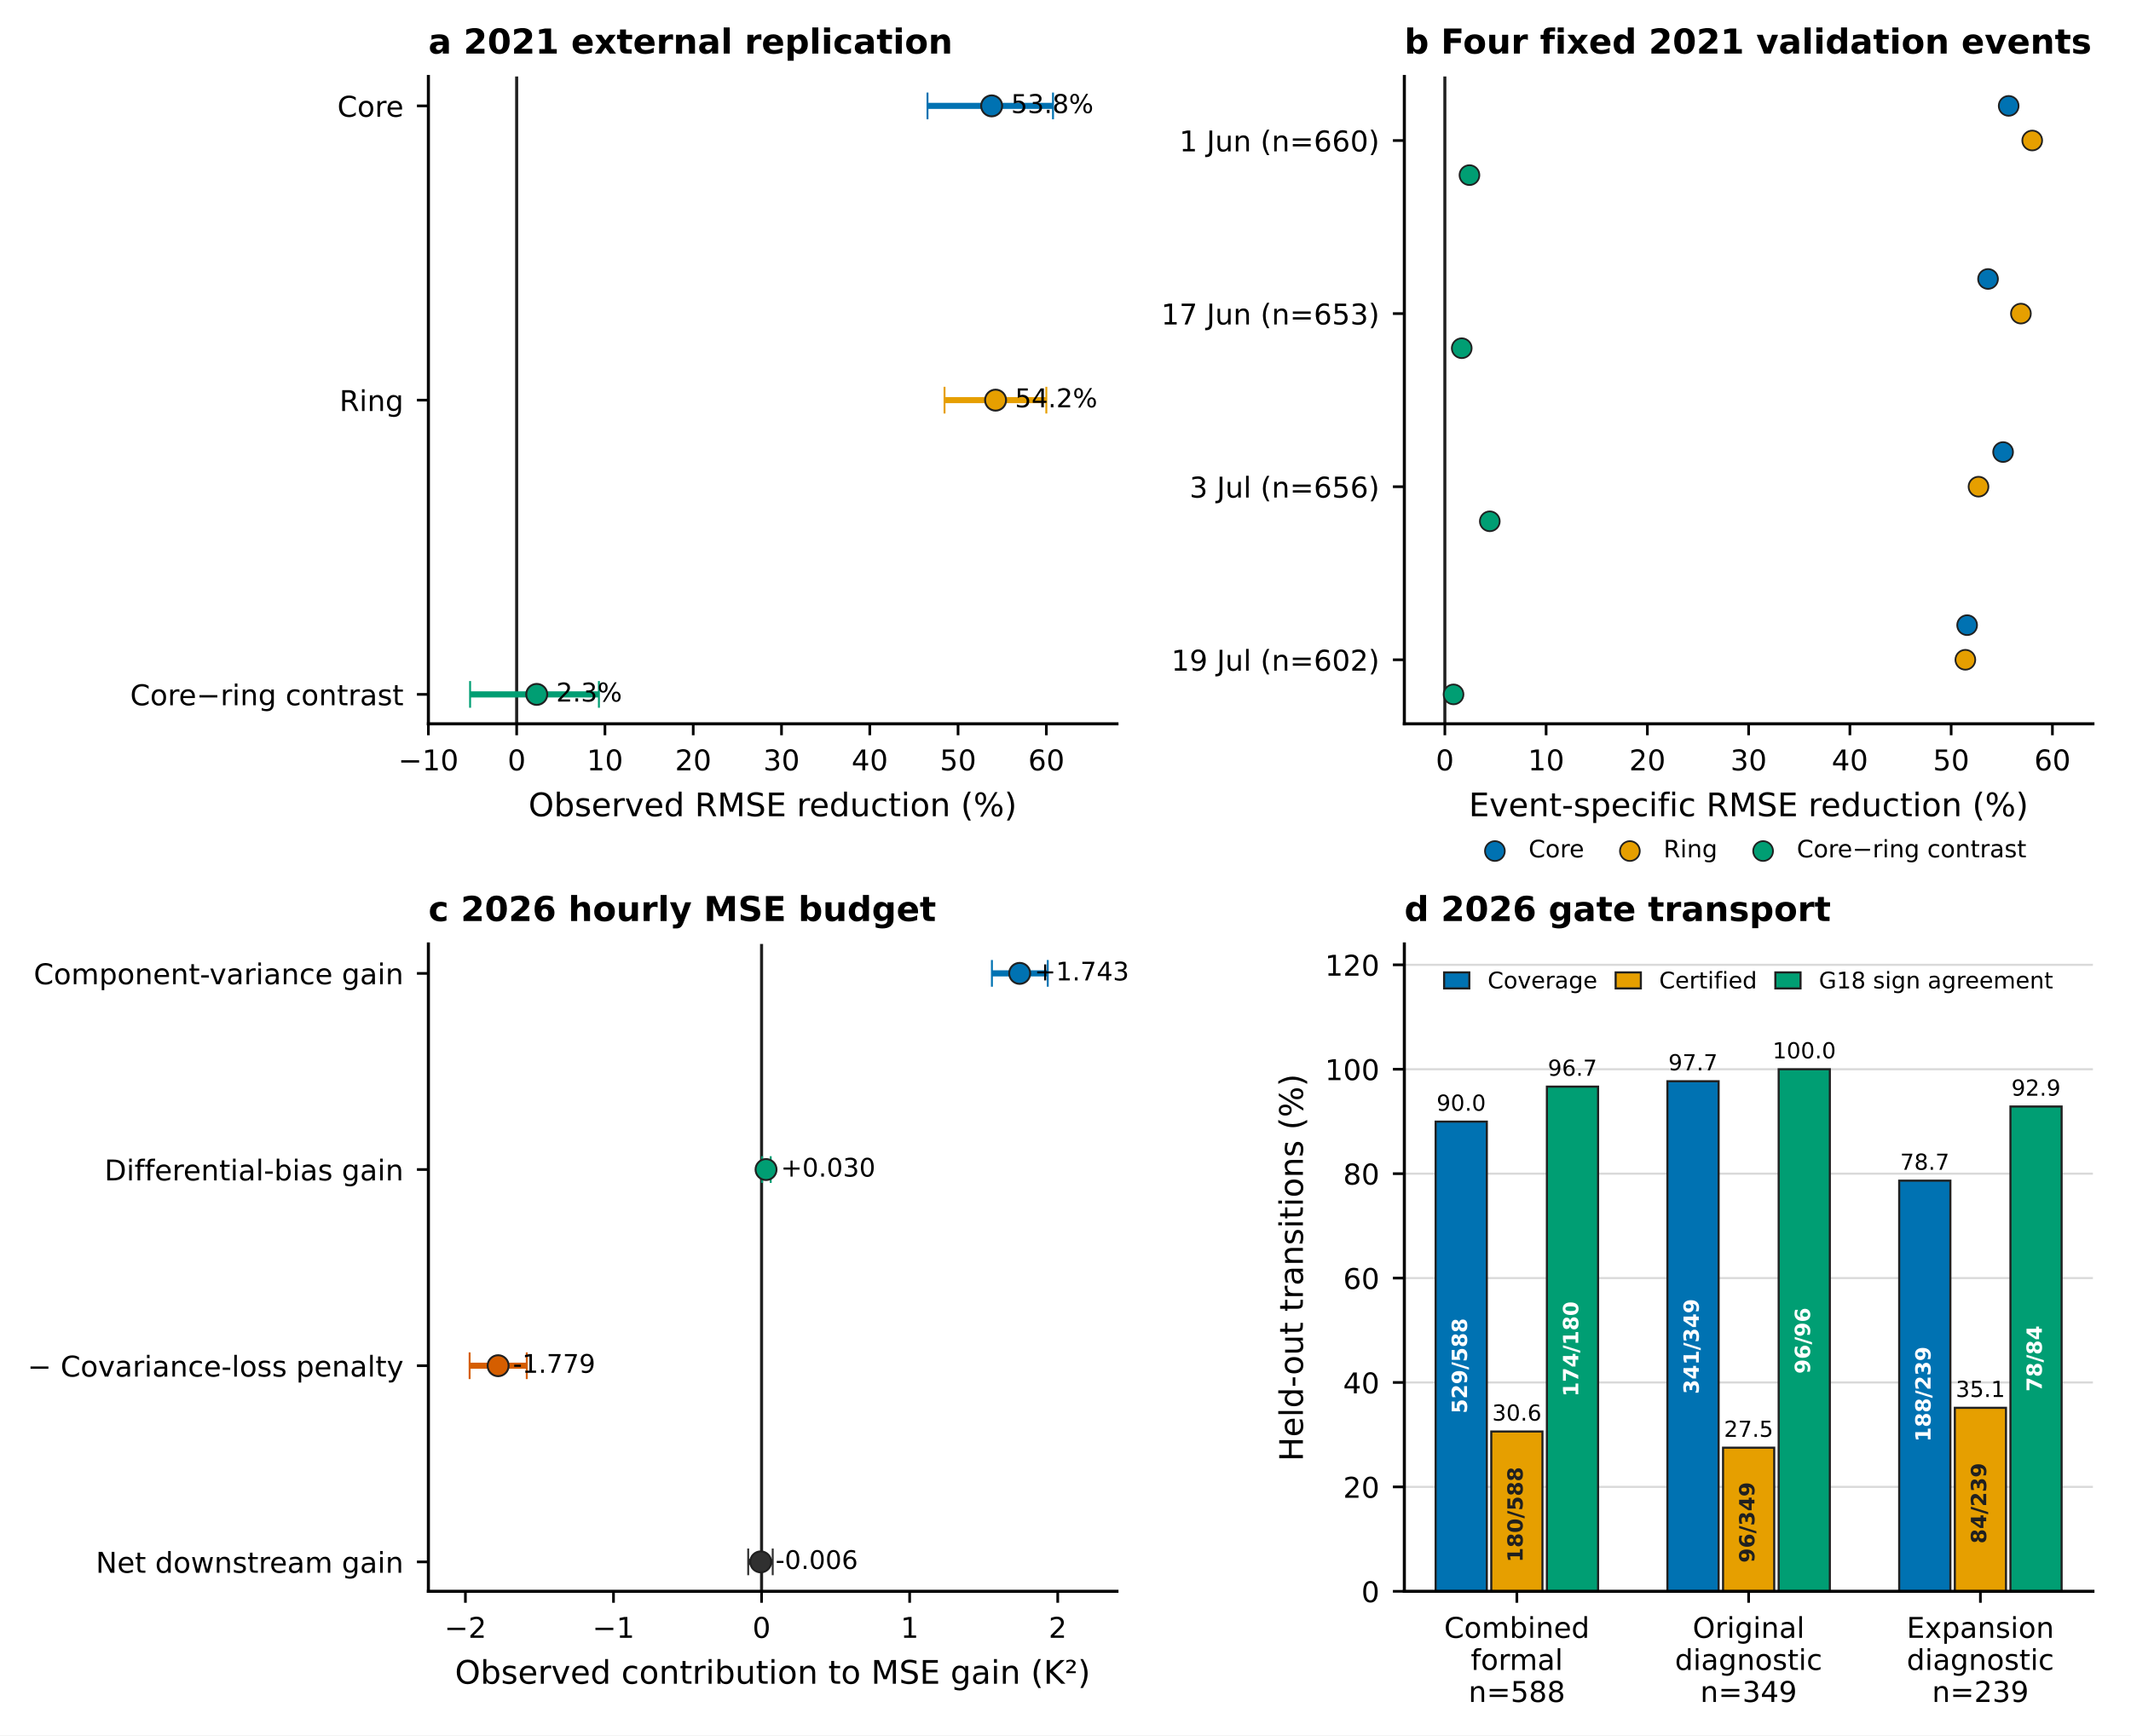
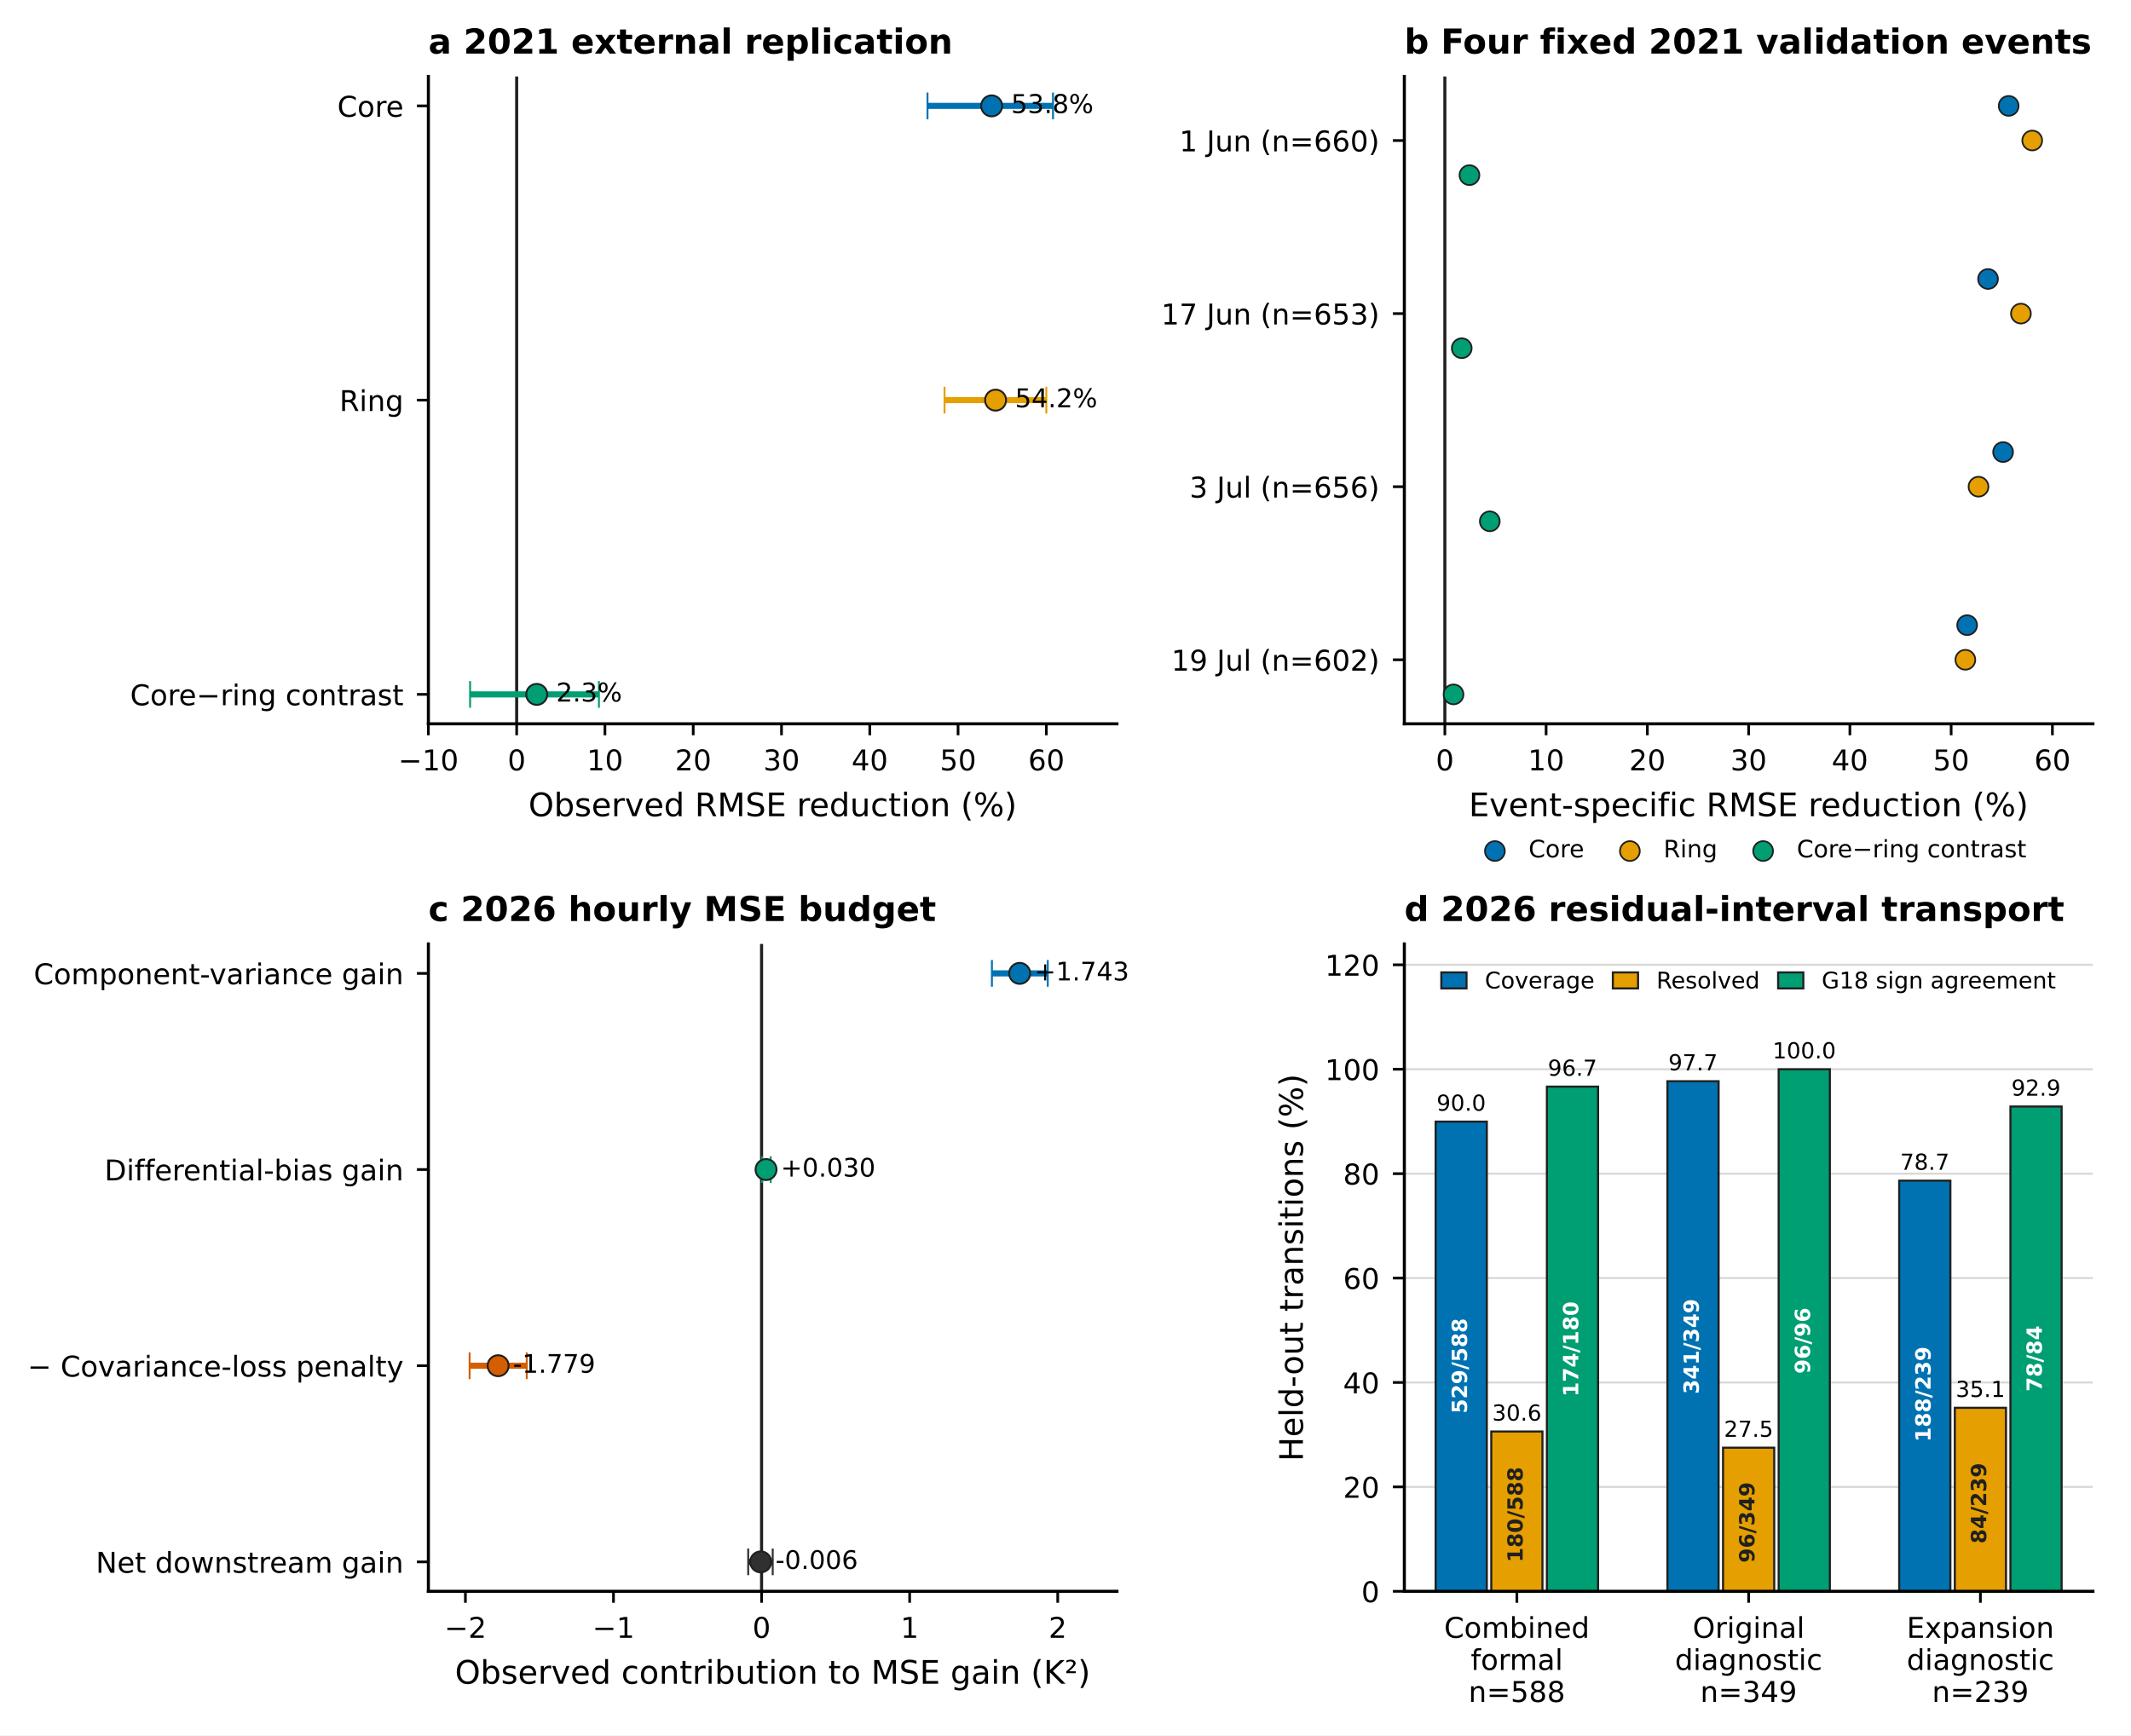
<svg xmlns="http://www.w3.org/2000/svg" xmlns:xlink="http://www.w3.org/1999/xlink" width="558.377pt" height="454.8pt" viewBox="0 0 558.377 454.8" version="1.1">
  <defs>
    <style type="text/css">*{stroke-linejoin: round; stroke-linecap: butt}</style>
  </defs>
  <g id="figure_1">
    <g id="patch_1">
      <path d="M 0 454.8  L 558.377 454.8  L 558.377 0  L 0 0  z " style="fill: #ffffff" />
    </g>
    <g id="axes_1">
      <g id="patch_2">
        <path d="M 112.249 189.696  L 292.673 189.696  L 292.673 20.039  L 112.249 20.039  z " style="fill: #ffffff" />
      </g>
      <g id="matplotlib.axis_1">
        <g id="xtick_1">
          <g id="line2d_1">
            <defs>
              <path id="m9261aa0c01" d="M 0 0  L 0 3  " style="stroke: #000000; stroke-width: 0.7" />
            </defs>
            <g>
              <use xlink:href="#m9261aa0c01" x="112.249" y="189.696" style="stroke: #000000; stroke-width: 0.7" />
            </g>
          </g>
          <g id="text_1">
            <text style="font: 7.5px 'DejaVu Sans'; text-anchor: middle" x="112.249" y="201.895" transform="rotate(-0 112.2488 201.895)">−10</text>
          </g>
        </g>
        <g id="xtick_2">
          <g id="line2d_2">
            <g>
              <use xlink:href="#m9261aa0c01" x="135.38" y="189.696" style="stroke: #000000; stroke-width: 0.7" />
            </g>
          </g>
          <g id="text_2">
            <text style="font: 7.5px 'DejaVu Sans'; text-anchor: middle" x="135.38" y="201.895" transform="rotate(-0 135.3801 201.895)">0</text>
          </g>
        </g>
        <g id="xtick_3">
          <g id="line2d_3">
            <g>
              <use xlink:href="#m9261aa0c01" x="158.511" y="189.696" style="stroke: #000000; stroke-width: 0.7" />
            </g>
          </g>
          <g id="text_3">
            <text style="font: 7.5px 'DejaVu Sans'; text-anchor: middle" x="158.511" y="201.895" transform="rotate(-0 158.5114 201.895)">10</text>
          </g>
        </g>
        <g id="xtick_4">
          <g id="line2d_4">
            <g>
              <use xlink:href="#m9261aa0c01" x="181.643" y="189.696" style="stroke: #000000; stroke-width: 0.7" />
            </g>
          </g>
          <g id="text_4">
            <text style="font: 7.5px 'DejaVu Sans'; text-anchor: middle" x="181.643" y="201.895" transform="rotate(-0 181.6427 201.895)">20</text>
          </g>
        </g>
        <g id="xtick_5">
          <g id="line2d_5">
            <g>
              <use xlink:href="#m9261aa0c01" x="204.774" y="189.696" style="stroke: #000000; stroke-width: 0.7" />
            </g>
          </g>
          <g id="text_5">
            <text style="font: 7.5px 'DejaVu Sans'; text-anchor: middle" x="204.774" y="201.895" transform="rotate(-0 204.774 201.895)">30</text>
          </g>
        </g>
        <g id="xtick_6">
          <g id="line2d_6">
            <g>
              <use xlink:href="#m9261aa0c01" x="227.905" y="189.696" style="stroke: #000000; stroke-width: 0.7" />
            </g>
          </g>
          <g id="text_6">
            <text style="font: 7.5px 'DejaVu Sans'; text-anchor: middle" x="227.905" y="201.895" transform="rotate(-0 227.9053 201.895)">40</text>
          </g>
        </g>
        <g id="xtick_7">
          <g id="line2d_7">
            <g>
              <use xlink:href="#m9261aa0c01" x="251.037" y="189.696" style="stroke: #000000; stroke-width: 0.7" />
            </g>
          </g>
          <g id="text_7">
            <text style="font: 7.5px 'DejaVu Sans'; text-anchor: middle" x="251.037" y="201.895" transform="rotate(-0 251.0366 201.895)">50</text>
          </g>
        </g>
        <g id="xtick_8">
          <g id="line2d_8">
            <g>
              <use xlink:href="#m9261aa0c01" x="274.168" y="189.696" style="stroke: #000000; stroke-width: 0.7" />
            </g>
          </g>
          <g id="text_8">
            <text style="font: 7.5px 'DejaVu Sans'; text-anchor: middle" x="274.168" y="201.895" transform="rotate(-0 274.1679 201.895)">60</text>
          </g>
        </g>
        <g id="text_9">
          <text style="font: 8.5px 'DejaVu Sans'; text-anchor: middle" x="202.461" y="213.913" transform="rotate(-0 202.4609 213.9135)">Observed RMSE reduction (%)</text>
        </g>
      </g>
      <g id="matplotlib.axis_2">
        <g id="ytick_1">
          <g id="line2d_9">
            <defs>
              <path id="ma686e46c32" d="M 0 0  L -3 0  " style="stroke: #000000; stroke-width: 0.7" />
            </defs>
            <g>
              <use xlink:href="#ma686e46c32" x="112.249" y="27.75" style="stroke: #000000; stroke-width: 0.7" />
            </g>
          </g>
          <g id="text_10">
            <text style="font: 7.5px 'DejaVu Sans'; text-anchor: end" x="105.749" y="30.6" transform="rotate(-0 105.7488 30.59972)">Core</text>
          </g>
        </g>
        <g id="ytick_2">
          <g id="line2d_10">
            <g>
              <use xlink:href="#ma686e46c32" x="112.249" y="104.867" style="stroke: #000000; stroke-width: 0.7" />
            </g>
          </g>
          <g id="text_11">
            <text style="font: 7.5px 'DejaVu Sans'; text-anchor: end" x="105.749" y="107.717" transform="rotate(-0 105.7488 107.7168)">Ring</text>
          </g>
        </g>
        <g id="ytick_3">
          <g id="line2d_11">
            <g>
              <use xlink:href="#ma686e46c32" x="112.249" y="181.984" style="stroke: #000000; stroke-width: 0.7" />
            </g>
          </g>
          <g id="text_12">
            <text style="font: 7.5px 'DejaVu Sans'; text-anchor: end" x="105.749" y="184.834" transform="rotate(-0 105.7488 184.8339)">Core−ring contrast</text>
          </g>
        </g>
      </g>
      <g id="line2d_12">
        <path d="M 135.38 189.696  L 135.38 20.039  " clip-path="url(#p28190b971e)" style="fill: none; stroke: #202020; stroke-width: 0.8; stroke-linecap: square" />
      </g>
      <g id="patch_3">
        <path d="M 112.249 189.696  L 112.249 20.039  " style="fill: none; stroke: #000000; stroke-width: 0.8; stroke-linejoin: miter; stroke-linecap: square" />
      </g>
      <g id="patch_4">
        <path d="M 112.249 189.696  L 292.673 189.696  " style="fill: none; stroke: #000000; stroke-width: 0.8; stroke-linejoin: miter; stroke-linecap: square" />
      </g>
      <g id="LineCollection_1">
        <path d="M 243.03 27.75  L 275.916 27.75  " clip-path="url(#p28190b971e)" style="fill: none; stroke: #0072b2; stroke-width: 1.6" />
      </g>
      <g id="line2d_13">
        <defs>
          <path id="m0115e8241c" d="M 0 3.5  L 0 -3.5  " style="stroke: #0072b2; stroke-width: 0.5" />
        </defs>
        <g clip-path="url(#p28190b971e)">
          <use xlink:href="#m0115e8241c" x="243.03" y="27.75" style="fill: #0072b2; stroke: #0072b2; stroke-width: 0.5" />
        </g>
      </g>
      <g id="line2d_14">
        <g clip-path="url(#p28190b971e)">
          <use xlink:href="#m0115e8241c" x="275.916" y="27.75" style="fill: #0072b2; stroke: #0072b2; stroke-width: 0.5" />
        </g>
      </g>
      <g id="text_13">
        <text style="font: 6.8px 'DejaVu Sans'; text-anchor: start" x="264.93" y="29.627" transform="rotate(-0 264.9297 29.62668)">53.8%</text>
      </g>
      <g id="LineCollection_2">
        <path d="M 247.491 104.867  L 274.164 104.867  " clip-path="url(#p28190b971e)" style="fill: none; stroke: #e69f00; stroke-width: 1.6" />
      </g>
      <g id="line2d_15">
        <defs>
          <path id="mc45f6354de" d="M 0 3.5  L 0 -3.5  " style="stroke: #e69f00; stroke-width: 0.5" />
        </defs>
        <g clip-path="url(#p28190b971e)">
          <use xlink:href="#mc45f6354de" x="247.491" y="104.867" style="fill: #e69f00; stroke: #e69f00; stroke-width: 0.5" />
        </g>
      </g>
      <g id="line2d_16">
        <g clip-path="url(#p28190b971e)">
          <use xlink:href="#mc45f6354de" x="274.164" y="104.867" style="fill: #e69f00; stroke: #e69f00; stroke-width: 0.5" />
        </g>
      </g>
      <g id="text_14">
        <text style="font: 6.8px 'DejaVu Sans'; text-anchor: start" x="265.955" y="106.744" transform="rotate(-0 265.955 106.7438)">54.2%</text>
      </g>
      <g id="LineCollection_3">
        <path d="M 123.177 181.984  L 156.932 181.984  " clip-path="url(#p28190b971e)" style="fill: none; stroke: #009e73; stroke-width: 1.6" />
      </g>
      <g id="line2d_17">
        <defs>
          <path id="m3acbcf0b7c" d="M 0 3.5  L 0 -3.5  " style="stroke: #009e73; stroke-width: 0.5" />
        </defs>
        <g clip-path="url(#p28190b971e)">
          <use xlink:href="#m3acbcf0b7c" x="123.177" y="181.984" style="fill: #009e73; stroke: #009e73; stroke-width: 0.5" />
        </g>
      </g>
      <g id="line2d_18">
        <g clip-path="url(#p28190b971e)">
          <use xlink:href="#m3acbcf0b7c" x="156.932" y="181.984" style="fill: #009e73; stroke: #009e73; stroke-width: 0.5" />
        </g>
      </g>
      <g id="text_15">
        <text style="font: 6.8px 'DejaVu Sans'; text-anchor: start" x="145.727" y="183.861" transform="rotate(-0 145.7267 183.8609)">2.3%</text>
      </g>
      <g id="text_16">
        <text style="font: 700 9px 'DejaVu Sans'; text-anchor: start" x="112.249" y="14.039" transform="rotate(-0 112.2488 14.03859)">a  2021 external replication</text>
      </g>
      <g id="line2d_19">
        <defs>
          <path id="m112ac0744e" d="M 0 2.75  C 0.729 2.75 1.429 2.46 1.945 1.945  C 2.46 1.429 2.75 0.729 2.75 0  C 2.75 -0.729 2.46 -1.429 1.945 -1.945  C 1.429 -2.46 0.729 -2.75 0 -2.75  C -0.729 -2.75 -1.429 -2.46 -1.945 -1.945  C -2.46 -1.429 -2.75 -0.729 -2.75 0  C -2.75 0.729 -2.46 1.429 -1.945 1.945  C -1.429 2.46 -0.729 2.75 0 2.75  z " style="stroke: #202020; stroke-width: 0.5" />
        </defs>
        <g clip-path="url(#p28190b971e)">
          <use xlink:href="#m112ac0744e" x="259.841" y="27.75" style="fill: #0072b2; stroke: #202020; stroke-width: 0.5" />
        </g>
      </g>
      <g id="line2d_20">
        <defs>
          <path id="m9bfe5f8002" d="M 0 2.75  C 0.729 2.75 1.429 2.46 1.945 1.945  C 2.46 1.429 2.75 0.729 2.75 0  C 2.75 -0.729 2.46 -1.429 1.945 -1.945  C 1.429 -2.46 0.729 -2.75 0 -2.75  C -0.729 -2.75 -1.429 -2.46 -1.945 -1.945  C -2.46 -1.429 -2.75 -0.729 -2.75 0  C -2.75 0.729 -2.46 1.429 -1.945 1.945  C -1.429 2.46 -0.729 2.75 0 2.75  z " style="stroke: #202020; stroke-width: 0.5" />
        </defs>
        <g clip-path="url(#p28190b971e)">
          <use xlink:href="#m9bfe5f8002" x="260.866" y="104.867" style="fill: #e69f00; stroke: #202020; stroke-width: 0.5" />
        </g>
      </g>
      <g id="line2d_21">
        <defs>
          <path id="me6071e5e15" d="M 0 2.75  C 0.729 2.75 1.429 2.46 1.945 1.945  C 2.46 1.429 2.75 0.729 2.75 0  C 2.75 -0.729 2.46 -1.429 1.945 -1.945  C 1.429 -2.46 0.729 -2.75 0 -2.75  C -0.729 -2.75 -1.429 -2.46 -1.945 -1.945  C -2.46 -1.429 -2.75 -0.729 -2.75 0  C -2.75 0.729 -2.46 1.429 -1.945 1.945  C -1.429 2.46 -0.729 2.75 0 2.75  z " style="stroke: #202020; stroke-width: 0.5" />
        </defs>
        <g clip-path="url(#p28190b971e)">
          <use xlink:href="#me6071e5e15" x="140.638" y="181.984" style="fill: #009e73; stroke: #202020; stroke-width: 0.5" />
        </g>
      </g>
    </g>
    <g id="axes_2">
      <g id="patch_5">
        <path d="M 367.975 189.696  L 548.4 189.696  L 548.4 20.039  L 367.975 20.039  z " style="fill: #ffffff" />
      </g>
      <g id="matplotlib.axis_3">
        <g id="xtick_9">
          <g id="line2d_22">
            <g>
              <use xlink:href="#m9261aa0c01" x="378.589" y="189.696" style="stroke: #000000; stroke-width: 0.7" />
            </g>
          </g>
          <g id="text_17">
            <text style="font: 7.5px 'DejaVu Sans'; text-anchor: middle" x="378.589" y="201.895" transform="rotate(-0 378.5886 201.895)">0</text>
          </g>
        </g>
        <g id="xtick_10">
          <g id="line2d_23">
            <g>
              <use xlink:href="#m9261aa0c01" x="405.122" y="189.696" style="stroke: #000000; stroke-width: 0.7" />
            </g>
          </g>
          <g id="text_18">
            <text style="font: 7.5px 'DejaVu Sans'; text-anchor: middle" x="405.122" y="201.895" transform="rotate(-0 405.1215 201.895)">10</text>
          </g>
        </g>
        <g id="xtick_11">
          <g id="line2d_24">
            <g>
              <use xlink:href="#m9261aa0c01" x="431.654" y="189.696" style="stroke: #000000; stroke-width: 0.7" />
            </g>
          </g>
          <g id="text_19">
            <text style="font: 7.5px 'DejaVu Sans'; text-anchor: middle" x="431.654" y="201.895" transform="rotate(-0 431.6545 201.895)">20</text>
          </g>
        </g>
        <g id="xtick_12">
          <g id="line2d_25">
            <g>
              <use xlink:href="#m9261aa0c01" x="458.187" y="189.696" style="stroke: #000000; stroke-width: 0.7" />
            </g>
          </g>
          <g id="text_20">
            <text style="font: 7.5px 'DejaVu Sans'; text-anchor: middle" x="458.187" y="201.895" transform="rotate(-0 458.1874 201.895)">30</text>
          </g>
        </g>
        <g id="xtick_13">
          <g id="line2d_26">
            <g>
              <use xlink:href="#m9261aa0c01" x="484.72" y="189.696" style="stroke: #000000; stroke-width: 0.7" />
            </g>
          </g>
          <g id="text_21">
            <text style="font: 7.5px 'DejaVu Sans'; text-anchor: middle" x="484.72" y="201.895" transform="rotate(-0 484.7204 201.895)">40</text>
          </g>
        </g>
        <g id="xtick_14">
          <g id="line2d_27">
            <g>
              <use xlink:href="#m9261aa0c01" x="511.253" y="189.696" style="stroke: #000000; stroke-width: 0.7" />
            </g>
          </g>
          <g id="text_22">
            <text style="font: 7.5px 'DejaVu Sans'; text-anchor: middle" x="511.253" y="201.895" transform="rotate(-0 511.2534 201.895)">50</text>
          </g>
        </g>
        <g id="xtick_15">
          <g id="line2d_28">
            <g>
              <use xlink:href="#m9261aa0c01" x="537.786" y="189.696" style="stroke: #000000; stroke-width: 0.7" />
            </g>
          </g>
          <g id="text_23">
            <text style="font: 7.5px 'DejaVu Sans'; text-anchor: middle" x="537.786" y="201.895" transform="rotate(-0 537.7863 201.895)">60</text>
          </g>
        </g>
        <g id="text_24">
          <text style="font: 8.5px 'DejaVu Sans'; text-anchor: middle" x="458.187" y="213.913" transform="rotate(-0 458.1874 213.9135)">Event-specific RMSE reduction (%)</text>
        </g>
      </g>
      <g id="matplotlib.axis_4">
        <g id="ytick_4">
          <g id="line2d_29">
            <g>
              <use xlink:href="#ma686e46c32" x="367.975" y="36.823" style="stroke: #000000; stroke-width: 0.7" />
            </g>
          </g>
          <g id="text_25">
            <text style="font: 7.5px 'DejaVu Sans'; text-anchor: end" x="361.475" y="39.672" transform="rotate(-0 361.4754 39.67232)">1 Jun  (n=660)</text>
          </g>
        </g>
        <g id="ytick_5">
          <g id="line2d_30">
            <g>
              <use xlink:href="#ma686e46c32" x="367.975" y="82.186" style="stroke: #000000; stroke-width: 0.7" />
            </g>
          </g>
          <g id="text_26">
            <text style="font: 7.5px 'DejaVu Sans'; text-anchor: end" x="361.475" y="85.035" transform="rotate(-0 361.4754 85.03531)">17 Jun  (n=653)</text>
          </g>
        </g>
        <g id="ytick_6">
          <g id="line2d_31">
            <g>
              <use xlink:href="#ma686e46c32" x="367.975" y="127.549" style="stroke: #000000; stroke-width: 0.7" />
            </g>
          </g>
          <g id="text_27">
            <text style="font: 7.5px 'DejaVu Sans'; text-anchor: end" x="361.475" y="130.398" transform="rotate(-0 361.4754 130.3983)">3 Jul  (n=656)</text>
          </g>
        </g>
        <g id="ytick_7">
          <g id="line2d_32">
            <g>
              <use xlink:href="#ma686e46c32" x="367.975" y="172.912" style="stroke: #000000; stroke-width: 0.7" />
            </g>
          </g>
          <g id="text_28">
            <text style="font: 7.5px 'DejaVu Sans'; text-anchor: end" x="361.475" y="175.761" transform="rotate(-0 361.4754 175.7613)">19 Jul  (n=602)</text>
          </g>
        </g>
      </g>
      <g id="line2d_33">
        <path d="M 378.589 189.696  L 378.589 20.039  " clip-path="url(#pa7ae79f6b6)" style="fill: none; stroke: #202020; stroke-width: 0.8; stroke-linecap: square" />
      </g>
      <g id="patch_6">
        <path d="M 367.975 189.696  L 367.975 20.039  " style="fill: none; stroke: #000000; stroke-width: 0.8; stroke-linejoin: miter; stroke-linecap: square" />
      </g>
      <g id="patch_7">
        <path d="M 367.975 189.696  L 548.4 189.696  " style="fill: none; stroke: #000000; stroke-width: 0.8; stroke-linejoin: miter; stroke-linecap: square" />
      </g>
      <g id="PathCollection_1">
        <defs>
          <path id="m82850d8db9" d="M 0 2.598  C 0.689 2.598 1.35 2.324 1.837 1.837  C 2.324 1.35 2.598 0.689 2.598 0  C 2.598 -0.689 2.324 -1.35 1.837 -1.837  C 1.35 -2.324 0.689 -2.598 0 -2.598  C -0.689 -2.598 -1.35 -2.324 -1.837 -1.837  C -2.324 -1.35 -2.598 -0.689 -2.598 0  C -2.598 0.689 -2.324 1.35 -1.837 1.837  C -1.35 2.324 -0.689 2.598 0 2.598  z " style="stroke: #202020; stroke-width: 0.45" />
        </defs>
        <g clip-path="url(#pa7ae79f6b6)">
          <use xlink:href="#m82850d8db9" x="526.324" y="27.75" style="fill: #0072b2; stroke: #202020; stroke-width: 0.45" />
          <use xlink:href="#m82850d8db9" x="520.916" y="73.113" style="fill: #0072b2; stroke: #202020; stroke-width: 0.45" />
          <use xlink:href="#m82850d8db9" x="524.862" y="118.476" style="fill: #0072b2; stroke: #202020; stroke-width: 0.45" />
          <use xlink:href="#m82850d8db9" x="515.438" y="163.839" style="fill: #0072b2; stroke: #202020; stroke-width: 0.45" />
        </g>
      </g>
      <g id="PathCollection_2">
        <defs>
          <path id="mdb8992f41b" d="M 0 2.598  C 0.689 2.598 1.35 2.324 1.837 1.837  C 2.324 1.35 2.598 0.689 2.598 0  C 2.598 -0.689 2.324 -1.35 1.837 -1.837  C 1.35 -2.324 0.689 -2.598 0 -2.598  C -0.689 -2.598 -1.35 -2.324 -1.837 -1.837  C -2.324 -1.35 -2.598 -0.689 -2.598 0  C -2.598 0.689 -2.324 1.35 -1.837 1.837  C -1.35 2.324 -0.689 2.598 0 2.598  z " style="stroke: #202020; stroke-width: 0.45" />
        </defs>
        <g clip-path="url(#pa7ae79f6b6)">
          <use xlink:href="#mdb8992f41b" x="532.494" y="36.823" style="fill: #e69f00; stroke: #202020; stroke-width: 0.45" />
          <use xlink:href="#mdb8992f41b" x="529.532" y="82.186" style="fill: #e69f00; stroke: #202020; stroke-width: 0.45" />
          <use xlink:href="#mdb8992f41b" x="518.422" y="127.549" style="fill: #e69f00; stroke: #202020; stroke-width: 0.45" />
          <use xlink:href="#mdb8992f41b" x="514.974" y="172.912" style="fill: #e69f00; stroke: #202020; stroke-width: 0.45" />
        </g>
      </g>
      <g id="PathCollection_3">
        <defs>
          <path id="ma459c79fd4" d="M 0 2.598  C 0.689 2.598 1.35 2.324 1.837 1.837  C 2.324 1.35 2.598 0.689 2.598 0  C 2.598 -0.689 2.324 -1.35 1.837 -1.837  C 1.35 -2.324 0.689 -2.598 0 -2.598  C -0.689 -2.598 -1.35 -2.324 -1.837 -1.837  C -2.324 -1.35 -2.598 -0.689 -2.598 0  C -2.598 0.689 -2.324 1.35 -1.837 1.837  C -1.35 2.324 -0.689 2.598 0 2.598  z " style="stroke: #202020; stroke-width: 0.45" />
        </defs>
        <g clip-path="url(#pa7ae79f6b6)">
          <use xlink:href="#ma459c79fd4" x="385.034" y="45.896" style="fill: #009e73; stroke: #202020; stroke-width: 0.45" />
          <use xlink:href="#ma459c79fd4" x="383.014" y="91.258" style="fill: #009e73; stroke: #202020; stroke-width: 0.45" />
          <use xlink:href="#ma459c79fd4" x="390.364" y="136.621" style="fill: #009e73; stroke: #202020; stroke-width: 0.45" />
          <use xlink:href="#ma459c79fd4" x="380.863" y="181.984" style="fill: #009e73; stroke: #202020; stroke-width: 0.45" />
        </g>
      </g>
      <g id="text_29">
        <text style="font: 700 9px 'DejaVu Sans'; text-anchor: start" x="367.975" y="14.039" transform="rotate(-0 367.9754 14.03859)">b  Four fixed 2021 validation events</text>
      </g>
      <g id="legend_1">
        <g id="PathCollection_4">
          <g>
            <use xlink:href="#m82850d8db9" x="391.7" y="223.04" style="fill: #0072b2; stroke: #202020; stroke-width: 0.45" />
          </g>
        </g>
        <g id="text_30">
          <text style="font: 6.3px 'DejaVu Sans'; text-anchor: start" x="400.52" y="224.694" transform="rotate(-0 400.5203 224.6938)">Core</text>
        </g>
        <g id="PathCollection_5">
          <g>
            <use xlink:href="#mdb8992f41b" x="427.069" y="223.04" style="fill: #e69f00; stroke: #202020; stroke-width: 0.45" />
          </g>
        </g>
        <g id="text_31">
          <text style="font: 6.3px 'DejaVu Sans'; text-anchor: start" x="435.889" y="224.694" transform="rotate(-0 435.8889 224.6938)">Ring</text>
        </g>
        <g id="PathCollection_6">
          <g>
            <use xlink:href="#ma459c79fd4" x="461.979" y="223.04" style="fill: #009e73; stroke: #202020; stroke-width: 0.45" />
          </g>
        </g>
        <g id="text_32">
          <text style="font: 6.3px 'DejaVu Sans'; text-anchor: start" x="470.799" y="224.694" transform="rotate(-0 470.7988 224.6938)">Core−ring contrast</text>
        </g>
      </g>
    </g>
    <g id="axes_3">
      <g id="patch_8">
        <path d="M 112.249 417.044  L 292.673 417.044  L 292.673 247.387  L 112.249 247.387  z " style="fill: #ffffff" />
      </g>
      <g id="matplotlib.axis_5">
        <g id="xtick_16">
          <g id="line2d_34">
            <g>
              <use xlink:href="#m9261aa0c01" x="121.949" y="417.044" style="stroke: #000000; stroke-width: 0.7" />
            </g>
          </g>
          <g id="text_33">
            <text style="font: 7.5px 'DejaVu Sans'; text-anchor: middle" x="121.949" y="429.243" transform="rotate(-0 121.9491 429.243)">−2</text>
          </g>
        </g>
        <g id="xtick_17">
          <g id="line2d_35">
            <g>
              <use xlink:href="#m9261aa0c01" x="160.75" y="417.044" style="stroke: #000000; stroke-width: 0.7" />
            </g>
          </g>
          <g id="text_34">
            <text style="font: 7.5px 'DejaVu Sans'; text-anchor: middle" x="160.75" y="429.243" transform="rotate(-0 160.7499 429.243)">−1</text>
          </g>
        </g>
        <g id="xtick_18">
          <g id="line2d_36">
            <g>
              <use xlink:href="#m9261aa0c01" x="199.551" y="417.044" style="stroke: #000000; stroke-width: 0.7" />
            </g>
          </g>
          <g id="text_35">
            <text style="font: 7.5px 'DejaVu Sans'; text-anchor: middle" x="199.551" y="429.243" transform="rotate(-0 199.5508 429.243)">0</text>
          </g>
        </g>
        <g id="xtick_19">
          <g id="line2d_37">
            <g>
              <use xlink:href="#m9261aa0c01" x="238.352" y="417.044" style="stroke: #000000; stroke-width: 0.7" />
            </g>
          </g>
          <g id="text_36">
            <text style="font: 7.5px 'DejaVu Sans'; text-anchor: middle" x="238.352" y="429.243" transform="rotate(-0 238.3517 429.243)">1</text>
          </g>
        </g>
        <g id="xtick_20">
          <g id="line2d_38">
            <g>
              <use xlink:href="#m9261aa0c01" x="277.153" y="417.044" style="stroke: #000000; stroke-width: 0.7" />
            </g>
          </g>
          <g id="text_37">
            <text style="font: 7.5px 'DejaVu Sans'; text-anchor: middle" x="277.153" y="429.243" transform="rotate(-0 277.1526 429.243)">2</text>
          </g>
        </g>
        <g id="text_38">
          <text style="font: 8.5px 'DejaVu Sans'; text-anchor: middle" x="202.461" y="441.261" transform="rotate(-0 202.4609 441.2615)">Observed contribution to MSE gain (K²)</text>
        </g>
      </g>
      <g id="matplotlib.axis_6">
        <g id="ytick_8">
          <g id="line2d_39">
            <g>
              <use xlink:href="#ma686e46c32" x="112.249" y="255.098" style="stroke: #000000; stroke-width: 0.7" />
            </g>
          </g>
          <g id="text_39">
            <text style="font: 7.5px 'DejaVu Sans'; text-anchor: end" x="105.749" y="257.948" transform="rotate(-0 105.7488 257.9477)">Component-variance gain</text>
          </g>
        </g>
        <g id="ytick_9">
          <g id="line2d_40">
            <g>
              <use xlink:href="#ma686e46c32" x="112.249" y="306.51" style="stroke: #000000; stroke-width: 0.7" />
            </g>
          </g>
          <g id="text_40">
            <text style="font: 7.5px 'DejaVu Sans'; text-anchor: end" x="105.749" y="309.359" transform="rotate(-0 105.7488 309.3591)">Differential-bias gain</text>
          </g>
        </g>
        <g id="ytick_10">
          <g id="line2d_41">
            <g>
              <use xlink:href="#ma686e46c32" x="112.249" y="357.921" style="stroke: #000000; stroke-width: 0.7" />
            </g>
          </g>
          <g id="text_41">
            <text style="font: 7.5px 'DejaVu Sans'; text-anchor: end" x="105.749" y="360.771" transform="rotate(-0 105.7488 360.7705)">− Covariance-loss penalty</text>
          </g>
        </g>
        <g id="ytick_11">
          <g id="line2d_42">
            <g>
              <use xlink:href="#ma686e46c32" x="112.249" y="409.332" style="stroke: #000000; stroke-width: 0.7" />
            </g>
          </g>
          <g id="text_42">
            <text style="font: 7.5px 'DejaVu Sans'; text-anchor: end" x="105.749" y="412.182" transform="rotate(-0 105.7488 412.1819)">Net downstream gain</text>
          </g>
        </g>
      </g>
      <g id="line2d_43">
        <path d="M 199.551 417.044  L 199.551 247.387  " clip-path="url(#p6c2770e53c)" style="fill: none; stroke: #202020; stroke-width: 0.8; stroke-linecap: square" />
      </g>
      <g id="patch_9">
        <path d="M 112.249 417.044  L 112.249 247.387  " style="fill: none; stroke: #000000; stroke-width: 0.8; stroke-linejoin: miter; stroke-linecap: square" />
      </g>
      <g id="patch_10">
        <path d="M 112.249 417.044  L 292.673 417.044  " style="fill: none; stroke: #000000; stroke-width: 0.8; stroke-linejoin: miter; stroke-linecap: square" />
      </g>
      <g id="LineCollection_4">
        <path d="M 259.908 255.098  L 274.539 255.098  " clip-path="url(#p6c2770e53c)" style="fill: none; stroke: #0072b2; stroke-width: 1.6" />
      </g>
      <g id="line2d_44">
        <g clip-path="url(#p6c2770e53c)">
          <use xlink:href="#m0115e8241c" x="259.908" y="255.098" style="fill: #0072b2; stroke: #0072b2; stroke-width: 0.5" />
        </g>
      </g>
      <g id="line2d_45">
        <g clip-path="url(#p6c2770e53c)">
          <use xlink:href="#m0115e8241c" x="274.539" y="255.098" style="fill: #0072b2; stroke: #0072b2; stroke-width: 0.5" />
        </g>
      </g>
      <g id="text_43">
        <text style="font: 6.7px 'DejaVu Sans'; text-anchor: start" x="271.06" y="256.947" transform="rotate(-0 271.0601 256.9471)">+1.743</text>
      </g>
      <g id="LineCollection_5">
        <path d="M 199.686 306.51  L 201.949 306.51  " clip-path="url(#p6c2770e53c)" style="fill: none; stroke: #009e73; stroke-width: 1.6" />
      </g>
      <g id="line2d_46">
        <g clip-path="url(#p6c2770e53c)">
          <use xlink:href="#m3acbcf0b7c" x="199.686" y="306.51" style="fill: #009e73; stroke: #009e73; stroke-width: 0.5" />
        </g>
      </g>
      <g id="line2d_47">
        <g clip-path="url(#p6c2770e53c)">
          <use xlink:href="#m3acbcf0b7c" x="201.949" y="306.51" style="fill: #009e73; stroke: #009e73; stroke-width: 0.5" />
        </g>
      </g>
      <g id="text_44">
        <text style="font: 6.7px 'DejaVu Sans'; text-anchor: start" x="204.603" y="308.358" transform="rotate(-0 204.6035 308.3585)">+0.030</text>
      </g>
      <g id="LineCollection_6">
        <path d="M 123.051 357.921  L 138.025 357.921  " clip-path="url(#p6c2770e53c)" style="fill: none; stroke: #d55e00; stroke-width: 1.6" />
      </g>
      <g id="line2d_48">
        <defs>
          <path id="m85f67b9ce6" d="M 0 3.5  L 0 -3.5  " style="stroke: #d55e00; stroke-width: 0.5" />
        </defs>
        <g clip-path="url(#p6c2770e53c)">
          <use xlink:href="#m85f67b9ce6" x="123.051" y="357.921" style="fill: #d55e00; stroke: #d55e00; stroke-width: 0.5" />
        </g>
      </g>
      <g id="line2d_49">
        <g clip-path="url(#p6c2770e53c)">
          <use xlink:href="#m85f67b9ce6" x="138.025" y="357.921" style="fill: #d55e00; stroke: #d55e00; stroke-width: 0.5" />
        </g>
      </g>
      <g id="text_45">
        <text style="font: 6.7px 'DejaVu Sans'; text-anchor: start" x="134.404" y="359.77" transform="rotate(-0 134.4037 359.7699)">-1.779</text>
      </g>
      <g id="LineCollection_7">
        <path d="M 196.049 409.332  L 202.474 409.332  " clip-path="url(#p6c2770e53c)" style="fill: none; stroke: #303030; stroke-width: 1.6" />
      </g>
      <g id="line2d_50">
        <defs>
          <path id="m557fb95042" d="M 0 3.5  L 0 -3.5  " style="stroke: #303030; stroke-width: 0.5" />
        </defs>
        <g clip-path="url(#p6c2770e53c)">
          <use xlink:href="#m557fb95042" x="196.049" y="409.332" style="fill: #303030; stroke: #303030; stroke-width: 0.5" />
        </g>
      </g>
      <g id="line2d_51">
        <g clip-path="url(#p6c2770e53c)">
          <use xlink:href="#m557fb95042" x="202.474" y="409.332" style="fill: #303030; stroke: #303030; stroke-width: 0.5" />
        </g>
      </g>
      <g id="text_46">
        <text style="font: 6.7px 'DejaVu Sans'; text-anchor: start" x="203.205" y="411.181" transform="rotate(-0 203.2054 411.1813)">-0.006</text>
      </g>
      <g id="text_47">
        <text style="font: 700 9px 'DejaVu Sans'; text-anchor: start" x="112.249" y="241.387" transform="rotate(-0 112.2488 241.3866)">c  2026 hourly MSE budget</text>
      </g>
      <g id="line2d_52">
        <g clip-path="url(#p6c2770e53c)">
          <use xlink:href="#m112ac0744e" x="267.18" y="255.098" style="fill: #0072b2; stroke: #202020; stroke-width: 0.5" />
        </g>
      </g>
      <g id="line2d_53">
        <g clip-path="url(#p6c2770e53c)">
          <use xlink:href="#me6071e5e15" x="200.723" y="306.51" style="fill: #009e73; stroke: #202020; stroke-width: 0.5" />
        </g>
      </g>
      <g id="line2d_54">
        <defs>
          <path id="m28cad03e93" d="M 0 2.75  C 0.729 2.75 1.429 2.46 1.945 1.945  C 2.46 1.429 2.75 0.729 2.75 0  C 2.75 -0.729 2.46 -1.429 1.945 -1.945  C 1.429 -2.46 0.729 -2.75 0 -2.75  C -0.729 -2.75 -1.429 -2.46 -1.945 -1.945  C -2.46 -1.429 -2.75 -0.729 -2.75 0  C -2.75 0.729 -2.46 1.429 -1.945 1.945  C -1.429 2.46 -0.729 2.75 0 2.75  z " style="stroke: #202020; stroke-width: 0.5" />
        </defs>
        <g clip-path="url(#p6c2770e53c)">
          <use xlink:href="#m28cad03e93" x="130.524" y="357.921" style="fill: #d55e00; stroke: #202020; stroke-width: 0.5" />
        </g>
      </g>
      <g id="line2d_55">
        <defs>
          <path id="m63e24ef544" d="M 0 2.75  C 0.729 2.75 1.429 2.46 1.945 1.945  C 2.46 1.429 2.75 0.729 2.75 0  C 2.75 -0.729 2.46 -1.429 1.945 -1.945  C 1.429 -2.46 0.729 -2.75 0 -2.75  C -0.729 -2.75 -1.429 -2.46 -1.945 -1.945  C -2.46 -1.429 -2.75 -0.729 -2.75 0  C -2.75 0.729 -2.46 1.429 -1.945 1.945  C -1.429 2.46 -0.729 2.75 0 2.75  z " style="stroke: #202020; stroke-width: 0.5" />
        </defs>
        <g clip-path="url(#p6c2770e53c)">
          <use xlink:href="#m63e24ef544" x="199.325" y="409.332" style="fill: #303030; stroke: #202020; stroke-width: 0.5" />
        </g>
      </g>
    </g>
    <g id="axes_4">
      <g id="patch_11">
        <path d="M 367.975 417.044  L 548.4 417.044  L 548.4 247.387  L 367.975 247.387  z " style="fill: #ffffff" />
      </g>
      <g id="matplotlib.axis_7">
        <g id="xtick_21">
          <g id="line2d_56">
            <g>
              <use xlink:href="#m9261aa0c01" x="397.457" y="417.044" style="stroke: #000000; stroke-width: 0.7" />
            </g>
          </g>
          <g id="text_48">
            <text style="font: 7.5px 'DejaVu Sans'" transform="translate(378.4036 429.243)">Combined</text>
            <text style="font: 7.5px 'DejaVu Sans'" transform="translate(385.3734 437.6414)">formal</text>
            <text style="font: 7.5px 'DejaVu Sans'" transform="translate(384.7798 446.0398)">n=588</text>
          </g>
        </g>
        <g id="xtick_22">
          <g id="line2d_57">
            <g>
              <use xlink:href="#m9261aa0c01" x="458.187" y="417.044" style="stroke: #000000; stroke-width: 0.7" />
            </g>
          </g>
          <g id="text_49">
            <text style="font: 7.5px 'DejaVu Sans'" transform="translate(443.5132 429.243)">Original</text>
            <text style="font: 7.5px 'DejaVu Sans'" transform="translate(438.8878 437.6414)">diagnostic</text>
            <text style="font: 7.5px 'DejaVu Sans'" transform="translate(445.5107 446.0398)">n=349</text>
          </g>
        </g>
        <g id="xtick_23">
          <g id="line2d_58">
            <g>
              <use xlink:href="#m9261aa0c01" x="518.918" y="417.044" style="stroke: #000000; stroke-width: 0.7" />
            </g>
          </g>
          <g id="text_50">
            <text style="font: 7.5px 'DejaVu Sans'" transform="translate(499.6076 429.243)">Expansion</text>
            <text style="font: 7.5px 'DejaVu Sans'" transform="translate(499.6187 437.6414)">diagnostic</text>
            <text style="font: 7.5px 'DejaVu Sans'" transform="translate(506.2416 446.0398)">n=239</text>
          </g>
        </g>
      </g>
      <g id="matplotlib.axis_8">
        <g id="ytick_12">
          <g id="line2d_59">
            <path d="M 367.975 417.044  L 548.4 417.044  " clip-path="url(#p066ea2cc52)" style="fill: none; stroke: #d9d9d9; stroke-width: 0.55; stroke-linecap: square" />
          </g>
          <g id="line2d_60">
            <g>
              <use xlink:href="#ma686e46c32" x="367.975" y="417.044" style="stroke: #000000; stroke-width: 0.7" />
            </g>
          </g>
          <g id="text_51">
            <text style="font: 7.5px 'DejaVu Sans'; text-anchor: end" x="361.475" y="419.894" transform="rotate(-0 361.4754 419.8936)">0</text>
          </g>
        </g>
        <g id="ytick_13">
          <g id="line2d_61">
            <path d="M 367.975 389.68  L 548.4 389.68  " clip-path="url(#p066ea2cc52)" style="fill: none; stroke: #d9d9d9; stroke-width: 0.55; stroke-linecap: square" />
          </g>
          <g id="line2d_62">
            <g>
              <use xlink:href="#ma686e46c32" x="367.975" y="389.68" style="stroke: #000000; stroke-width: 0.7" />
            </g>
          </g>
          <g id="text_52">
            <text style="font: 7.5px 'DejaVu Sans'; text-anchor: end" x="361.475" y="392.529" transform="rotate(-0 361.4754 392.5295)">20</text>
          </g>
        </g>
        <g id="ytick_14">
          <g id="line2d_63">
            <path d="M 367.975 362.316  L 548.4 362.316  " clip-path="url(#p066ea2cc52)" style="fill: none; stroke: #d9d9d9; stroke-width: 0.55; stroke-linecap: square" />
          </g>
          <g id="line2d_64">
            <g>
              <use xlink:href="#ma686e46c32" x="367.975" y="362.316" style="stroke: #000000; stroke-width: 0.7" />
            </g>
          </g>
          <g id="text_53">
            <text style="font: 7.5px 'DejaVu Sans'; text-anchor: end" x="361.475" y="365.165" transform="rotate(-0 361.4754 365.1654)">40</text>
          </g>
        </g>
        <g id="ytick_15">
          <g id="line2d_65">
            <path d="M 367.975 334.952  L 548.4 334.952  " clip-path="url(#p066ea2cc52)" style="fill: none; stroke: #d9d9d9; stroke-width: 0.55; stroke-linecap: square" />
          </g>
          <g id="line2d_66">
            <g>
              <use xlink:href="#ma686e46c32" x="367.975" y="334.952" style="stroke: #000000; stroke-width: 0.7" />
            </g>
          </g>
          <g id="text_54">
            <text style="font: 7.5px 'DejaVu Sans'; text-anchor: end" x="361.475" y="337.801" transform="rotate(-0 361.4754 337.8012)">60</text>
          </g>
        </g>
        <g id="ytick_16">
          <g id="line2d_67">
            <path d="M 367.975 307.588  L 548.4 307.588  " clip-path="url(#p066ea2cc52)" style="fill: none; stroke: #d9d9d9; stroke-width: 0.55; stroke-linecap: square" />
          </g>
          <g id="line2d_68">
            <g>
              <use xlink:href="#ma686e46c32" x="367.975" y="307.588" style="stroke: #000000; stroke-width: 0.7" />
            </g>
          </g>
          <g id="text_55">
            <text style="font: 7.5px 'DejaVu Sans'; text-anchor: end" x="361.475" y="310.437" transform="rotate(-0 361.4754 310.4371)">80</text>
          </g>
        </g>
        <g id="ytick_17">
          <g id="line2d_69">
            <path d="M 367.975 280.224  L 548.4 280.224  " clip-path="url(#p066ea2cc52)" style="fill: none; stroke: #d9d9d9; stroke-width: 0.55; stroke-linecap: square" />
          </g>
          <g id="line2d_70">
            <g>
              <use xlink:href="#ma686e46c32" x="367.975" y="280.224" style="stroke: #000000; stroke-width: 0.7" />
            </g>
          </g>
          <g id="text_56">
            <text style="font: 7.5px 'DejaVu Sans'; text-anchor: end" x="361.475" y="283.073" transform="rotate(-0 361.4754 283.073)">100</text>
          </g>
        </g>
        <g id="ytick_18">
          <g id="line2d_71">
            <path d="M 367.975 252.859  L 548.4 252.859  " clip-path="url(#p066ea2cc52)" style="fill: none; stroke: #d9d9d9; stroke-width: 0.55; stroke-linecap: square" />
          </g>
          <g id="line2d_72">
            <g>
              <use xlink:href="#ma686e46c32" x="367.975" y="252.859" style="stroke: #000000; stroke-width: 0.7" />
            </g>
          </g>
          <g id="text_57">
            <text style="font: 7.5px 'DejaVu Sans'; text-anchor: end" x="361.475" y="255.709" transform="rotate(-0 361.4754 255.7088)">120</text>
          </g>
        </g>
        <g id="text_58">
          <text style="font: 8.5px 'DejaVu Sans'; text-anchor: middle" x="341.392" y="332.215" transform="rotate(-90 341.392 332.2154)">Held-out transitions (%)</text>
        </g>
      </g>
      <g id="patch_12">
        <path d="M 376.176 417.044  L 389.586 417.044  L 389.586 293.952  L 376.176 293.952  z " clip-path="url(#p066ea2cc52)" style="fill: #0072b2; stroke: #202020; stroke-width: 0.55; stroke-linejoin: miter" />
      </g>
      <g id="patch_13">
        <path d="M 436.907 417.044  L 450.317 417.044  L 450.317 283.36  L 436.907 283.36  z " clip-path="url(#p066ea2cc52)" style="fill: #0072b2; stroke: #202020; stroke-width: 0.55; stroke-linejoin: miter" />
      </g>
      <g id="patch_14">
        <path d="M 497.638 417.044  L 511.048 417.044  L 511.048 309.42  L 497.638 309.42  z " clip-path="url(#p066ea2cc52)" style="fill: #0072b2; stroke: #202020; stroke-width: 0.55; stroke-linejoin: miter" />
      </g>
      <g id="patch_15">
        <path d="M 390.752 417.044  L 404.161 417.044  L 404.161 375.16  L 390.752 375.16  z " clip-path="url(#p066ea2cc52)" style="fill: #e69f00; stroke: #202020; stroke-width: 0.55; stroke-linejoin: miter" />
      </g>
      <g id="patch_16">
        <path d="M 451.483 417.044  L 464.892 417.044  L 464.892 379.409  L 451.483 379.409  z " clip-path="url(#p066ea2cc52)" style="fill: #e69f00; stroke: #202020; stroke-width: 0.55; stroke-linejoin: miter" />
      </g>
      <g id="patch_17">
        <path d="M 512.214 417.044  L 525.623 417.044  L 525.623 368.957  L 512.214 368.957  z " clip-path="url(#p066ea2cc52)" style="fill: #e69f00; stroke: #202020; stroke-width: 0.55; stroke-linejoin: miter" />
      </g>
      <g id="patch_18">
        <path d="M 405.327 417.044  L 418.737 417.044  L 418.737 284.784  L 405.327 284.784  z " clip-path="url(#p066ea2cc52)" style="fill: #009e73; stroke: #202020; stroke-width: 0.55; stroke-linejoin: miter" />
      </g>
      <g id="patch_19">
        <path d="M 466.058 417.044  L 479.468 417.044  L 479.468 280.224  L 466.058 280.224  z " clip-path="url(#p066ea2cc52)" style="fill: #009e73; stroke: #202020; stroke-width: 0.55; stroke-linejoin: miter" />
      </g>
      <g id="patch_20">
        <path d="M 526.789 417.044  L 540.198 417.044  L 540.198 289.996  L 526.789 289.996  z " clip-path="url(#p066ea2cc52)" style="fill: #009e73; stroke: #202020; stroke-width: 0.55; stroke-linejoin: miter" />
      </g>
      <g id="patch_21">
        <path d="M 367.975 417.044  L 367.975 247.387  " style="fill: none; stroke: #000000; stroke-width: 0.8; stroke-linejoin: miter; stroke-linecap: square" />
      </g>
      <g id="patch_22">
        <path d="M 367.975 417.044  L 548.4 417.044  " style="fill: none; stroke: #000000; stroke-width: 0.8; stroke-linejoin: miter; stroke-linecap: square" />
      </g>
      <g id="text_59">
        <text style="font: 5.8px 'DejaVu Sans'; text-anchor: middle" x="382.881" y="291.104" transform="rotate(-0 382.8812 291.1041)">90.0</text>
      </g>
      <g id="text_60">
        <text style="fill: #ffffff; font: 700 5.5px 'DejaVu Sans'" transform="translate(384.3988 370.445) rotate(-90)">529/588</text>
      </g>
      <g id="text_61">
        <text style="font: 5.8px 'DejaVu Sans'; text-anchor: middle" x="443.612" y="280.512" transform="rotate(-0 443.612 280.5118)">97.7</text>
      </g>
      <g id="text_62">
        <text style="fill: #ffffff; font: 700 5.5px 'DejaVu Sans'" transform="translate(445.1297 365.3607) rotate(-90)">341/349</text>
      </g>
      <g id="text_63">
        <text style="font: 5.8px 'DejaVu Sans'; text-anchor: middle" x="504.343" y="306.572" transform="rotate(-0 504.3429 306.5715)">78.7</text>
      </g>
      <g id="text_64">
        <text style="fill: #ffffff; font: 700 5.5px 'DejaVu Sans'" transform="translate(505.8606 377.8694) rotate(-90)">188/239</text>
      </g>
      <g id="text_65">
        <text style="font: 5.8px 'DejaVu Sans'; text-anchor: middle" x="397.457" y="372.312" transform="rotate(-0 397.4566 372.3123)">30.6</text>
      </g>
      <g id="text_66">
        <text style="fill: #202020; font: 700 5.5px 'DejaVu Sans'" transform="translate(398.9742 409.425) rotate(-90)">180/588</text>
      </g>
      <g id="text_67">
        <text style="font: 5.8px 'DejaVu Sans'; text-anchor: middle" x="458.187" y="376.561" transform="rotate(-0 458.1874 376.5607)">27.5</text>
      </g>
      <g id="text_68">
        <text style="fill: #202020; font: 700 5.5px 'DejaVu Sans'" transform="translate(459.7051 409.5508) rotate(-90)">96/349</text>
      </g>
      <g id="text_69">
        <text style="font: 5.8px 'DejaVu Sans'; text-anchor: middle" x="518.918" y="366.109" transform="rotate(-0 518.9183 366.1085)">35.1</text>
      </g>
      <g id="text_70">
        <text style="fill: #202020; font: 700 5.5px 'DejaVu Sans'" transform="translate(520.436 404.5338) rotate(-90)">84/239</text>
      </g>
      <g id="text_71">
        <text style="font: 5.8px 'DejaVu Sans'; text-anchor: middle" x="412.032" y="281.936" transform="rotate(-0 412.032 281.9362)">96.7</text>
      </g>
      <g id="text_72">
        <text style="fill: #ffffff; font: 700 5.5px 'DejaVu Sans'" transform="translate(413.5496 366.0444) rotate(-90)">174/180</text>
      </g>
      <g id="text_73">
        <text style="font: 5.8px 'DejaVu Sans'; text-anchor: middle" x="472.763" y="277.375" transform="rotate(-0 472.7629 277.3755)">100.0</text>
      </g>
      <g id="text_74">
        <text style="fill: #ffffff; font: 700 5.5px 'DejaVu Sans'" transform="translate(474.2805 360.0285) rotate(-90)">96/96</text>
      </g>
      <g id="text_75">
        <text style="font: 5.8px 'DejaVu Sans'; text-anchor: middle" x="533.494" y="287.148" transform="rotate(-0 533.4937 287.1484)">92.9</text>
      </g>
      <g id="text_76">
        <text style="fill: #ffffff; font: 700 5.5px 'DejaVu Sans'" transform="translate(535.0114 364.7195) rotate(-90)">78/84</text>
      </g>
      <g id="text_77">
-         <text style="font: 700 9px 'DejaVu Sans'; text-anchor: start" x="367.975" y="241.387" transform="rotate(-0 367.9754 241.3866)">d  2026 gate transport</text>
+         <text style="font: 700 9px 'DejaVu Sans'; text-anchor: start" x="367.975" y="241.387" transform="rotate(-0 367.9754 241.3866)">d  2026 residual-interval transport</text>
      </g>
      <g id="legend_2">
        <g id="patch_23">
-           <path d="M 378.393 259.042  L 384.993 259.042  L 384.993 254.842  L 378.393 254.842  z " style="fill: #0072b2; stroke: #202020; stroke-width: 0.55; stroke-linejoin: miter" />
+           <path d="M 377.663 259.042  L 384.263 259.042  L 384.263 254.842  L 377.663 254.842  z " style="fill: #0072b2; stroke: #202020; stroke-width: 0.55; stroke-linejoin: miter" />
        </g>
        <g id="text_78">
-           <text style="font: 6px 'DejaVu Sans'; text-anchor: start" x="389.793" y="259.042" transform="rotate(-0 389.7926 259.0422)">Coverage</text>
+           <text style="font: 6px 'DejaVu Sans'; text-anchor: start" x="389.063" y="259.042" transform="rotate(-0 389.0628 259.0422)">Coverage</text>
        </g>
        <g id="patch_24">
-           <path d="M 423.341 259.042  L 429.941 259.042  L 429.941 254.842  L 423.341 254.842  z " style="fill: #e69f00; stroke: #202020; stroke-width: 0.55; stroke-linejoin: miter" />
+           <path d="M 422.611 259.042  L 429.211 259.042  L 429.211 254.842  L 422.611 254.842  z " style="fill: #e69f00; stroke: #202020; stroke-width: 0.55; stroke-linejoin: miter" />
        </g>
        <g id="text_79">
-           <text style="font: 6px 'DejaVu Sans'; text-anchor: start" x="434.741" y="259.042" transform="rotate(-0 434.741 259.0422)">Certified</text>
+           <text style="font: 6px 'DejaVu Sans'; text-anchor: start" x="434.011" y="259.042" transform="rotate(-0 434.0112 259.0422)">Resolved</text>
        </g>
        <g id="patch_25">
-           <path d="M 465.188 259.042  L 471.788 259.042  L 471.788 254.842  L 465.188 254.842  z " style="fill: #009e73; stroke: #202020; stroke-width: 0.55; stroke-linejoin: miter" />
+           <path d="M 465.918 259.042  L 472.518 259.042  L 472.518 254.842  L 465.918 254.842  z " style="fill: #009e73; stroke: #202020; stroke-width: 0.55; stroke-linejoin: miter" />
        </g>
        <g id="text_80">
-           <text style="font: 6px 'DejaVu Sans'; text-anchor: start" x="476.588" y="259.042" transform="rotate(-0 476.5882 259.0422)">G18 sign agreement</text>
+           <text style="font: 6px 'DejaVu Sans'; text-anchor: start" x="477.318" y="259.042" transform="rotate(-0 477.3181 259.0422)">G18 sign agreement</text>
        </g>
      </g>
    </g>
  </g>
  <defs>
    <clipPath id="p28190b971e">
      <rect x="112.249" y="20.039" width="180.424" height="169.658" />
    </clipPath>
    <clipPath id="pa7ae79f6b6">
      <rect x="367.975" y="20.039" width="180.424" height="169.658" />
    </clipPath>
    <clipPath id="p6c2770e53c">
      <rect x="112.249" y="247.387" width="180.424" height="169.658" />
    </clipPath>
    <clipPath id="p066ea2cc52">
      <rect x="367.975" y="247.387" width="180.424" height="169.658" />
    </clipPath>
  </defs>
</svg>
